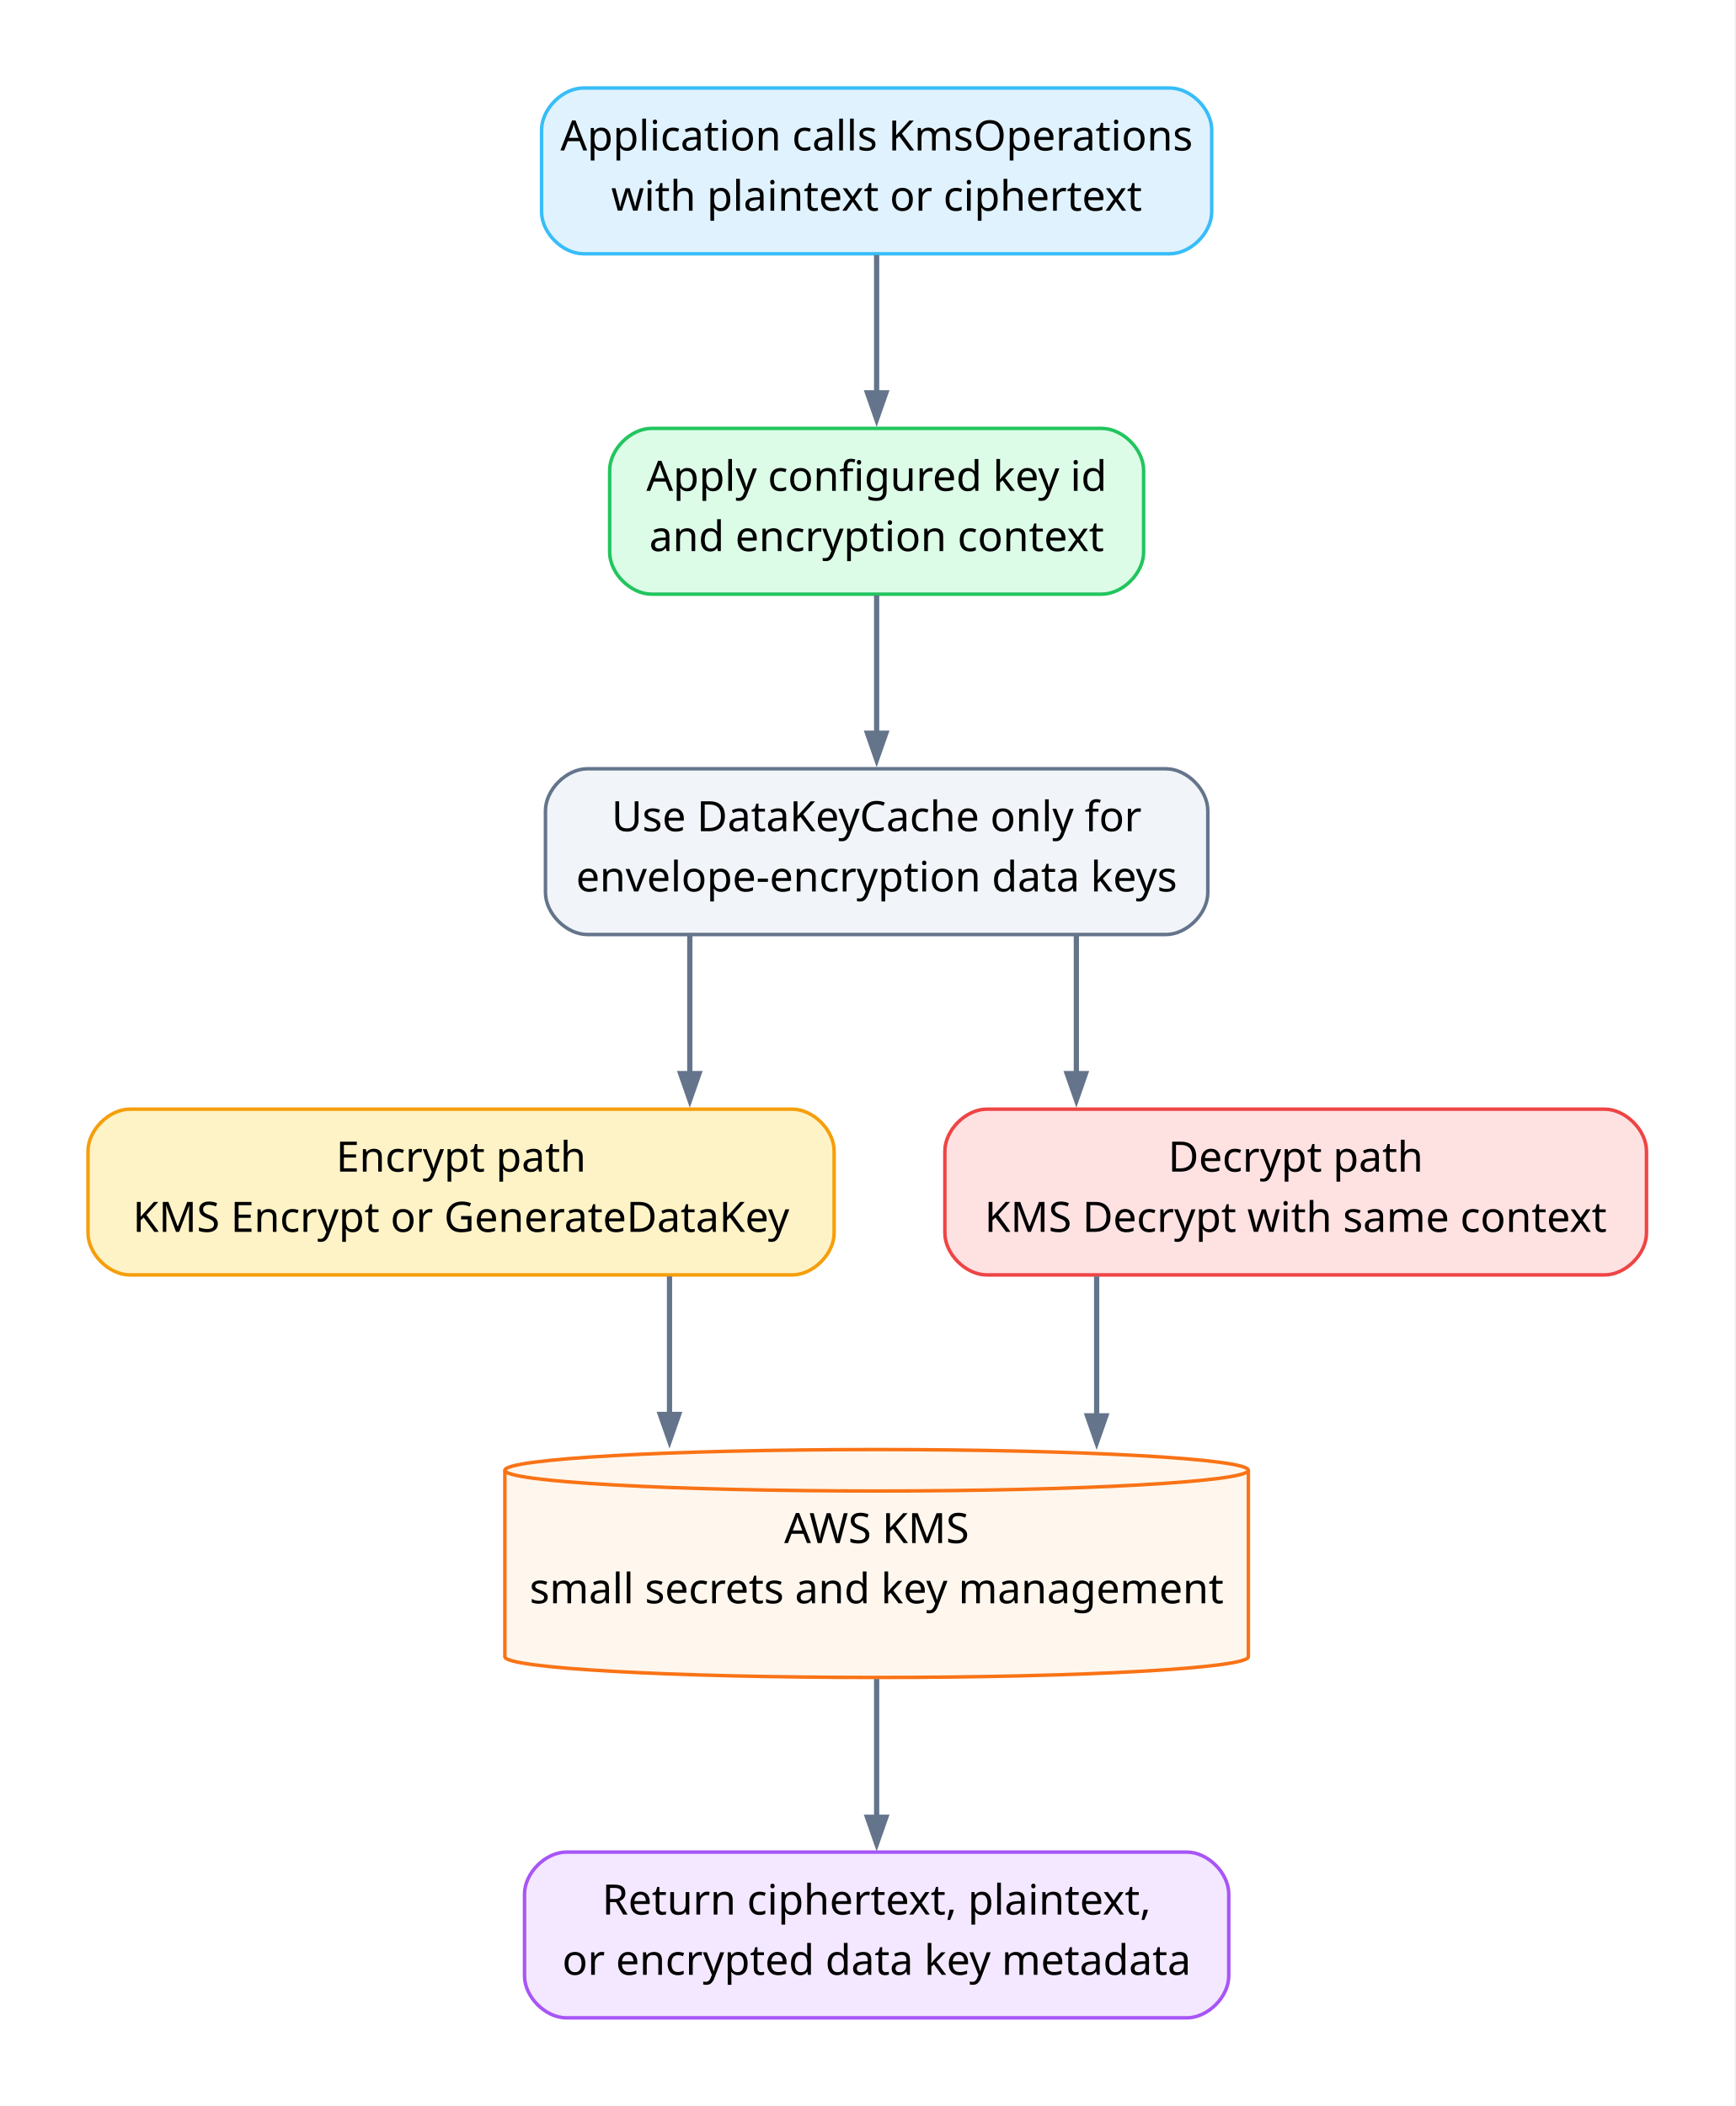
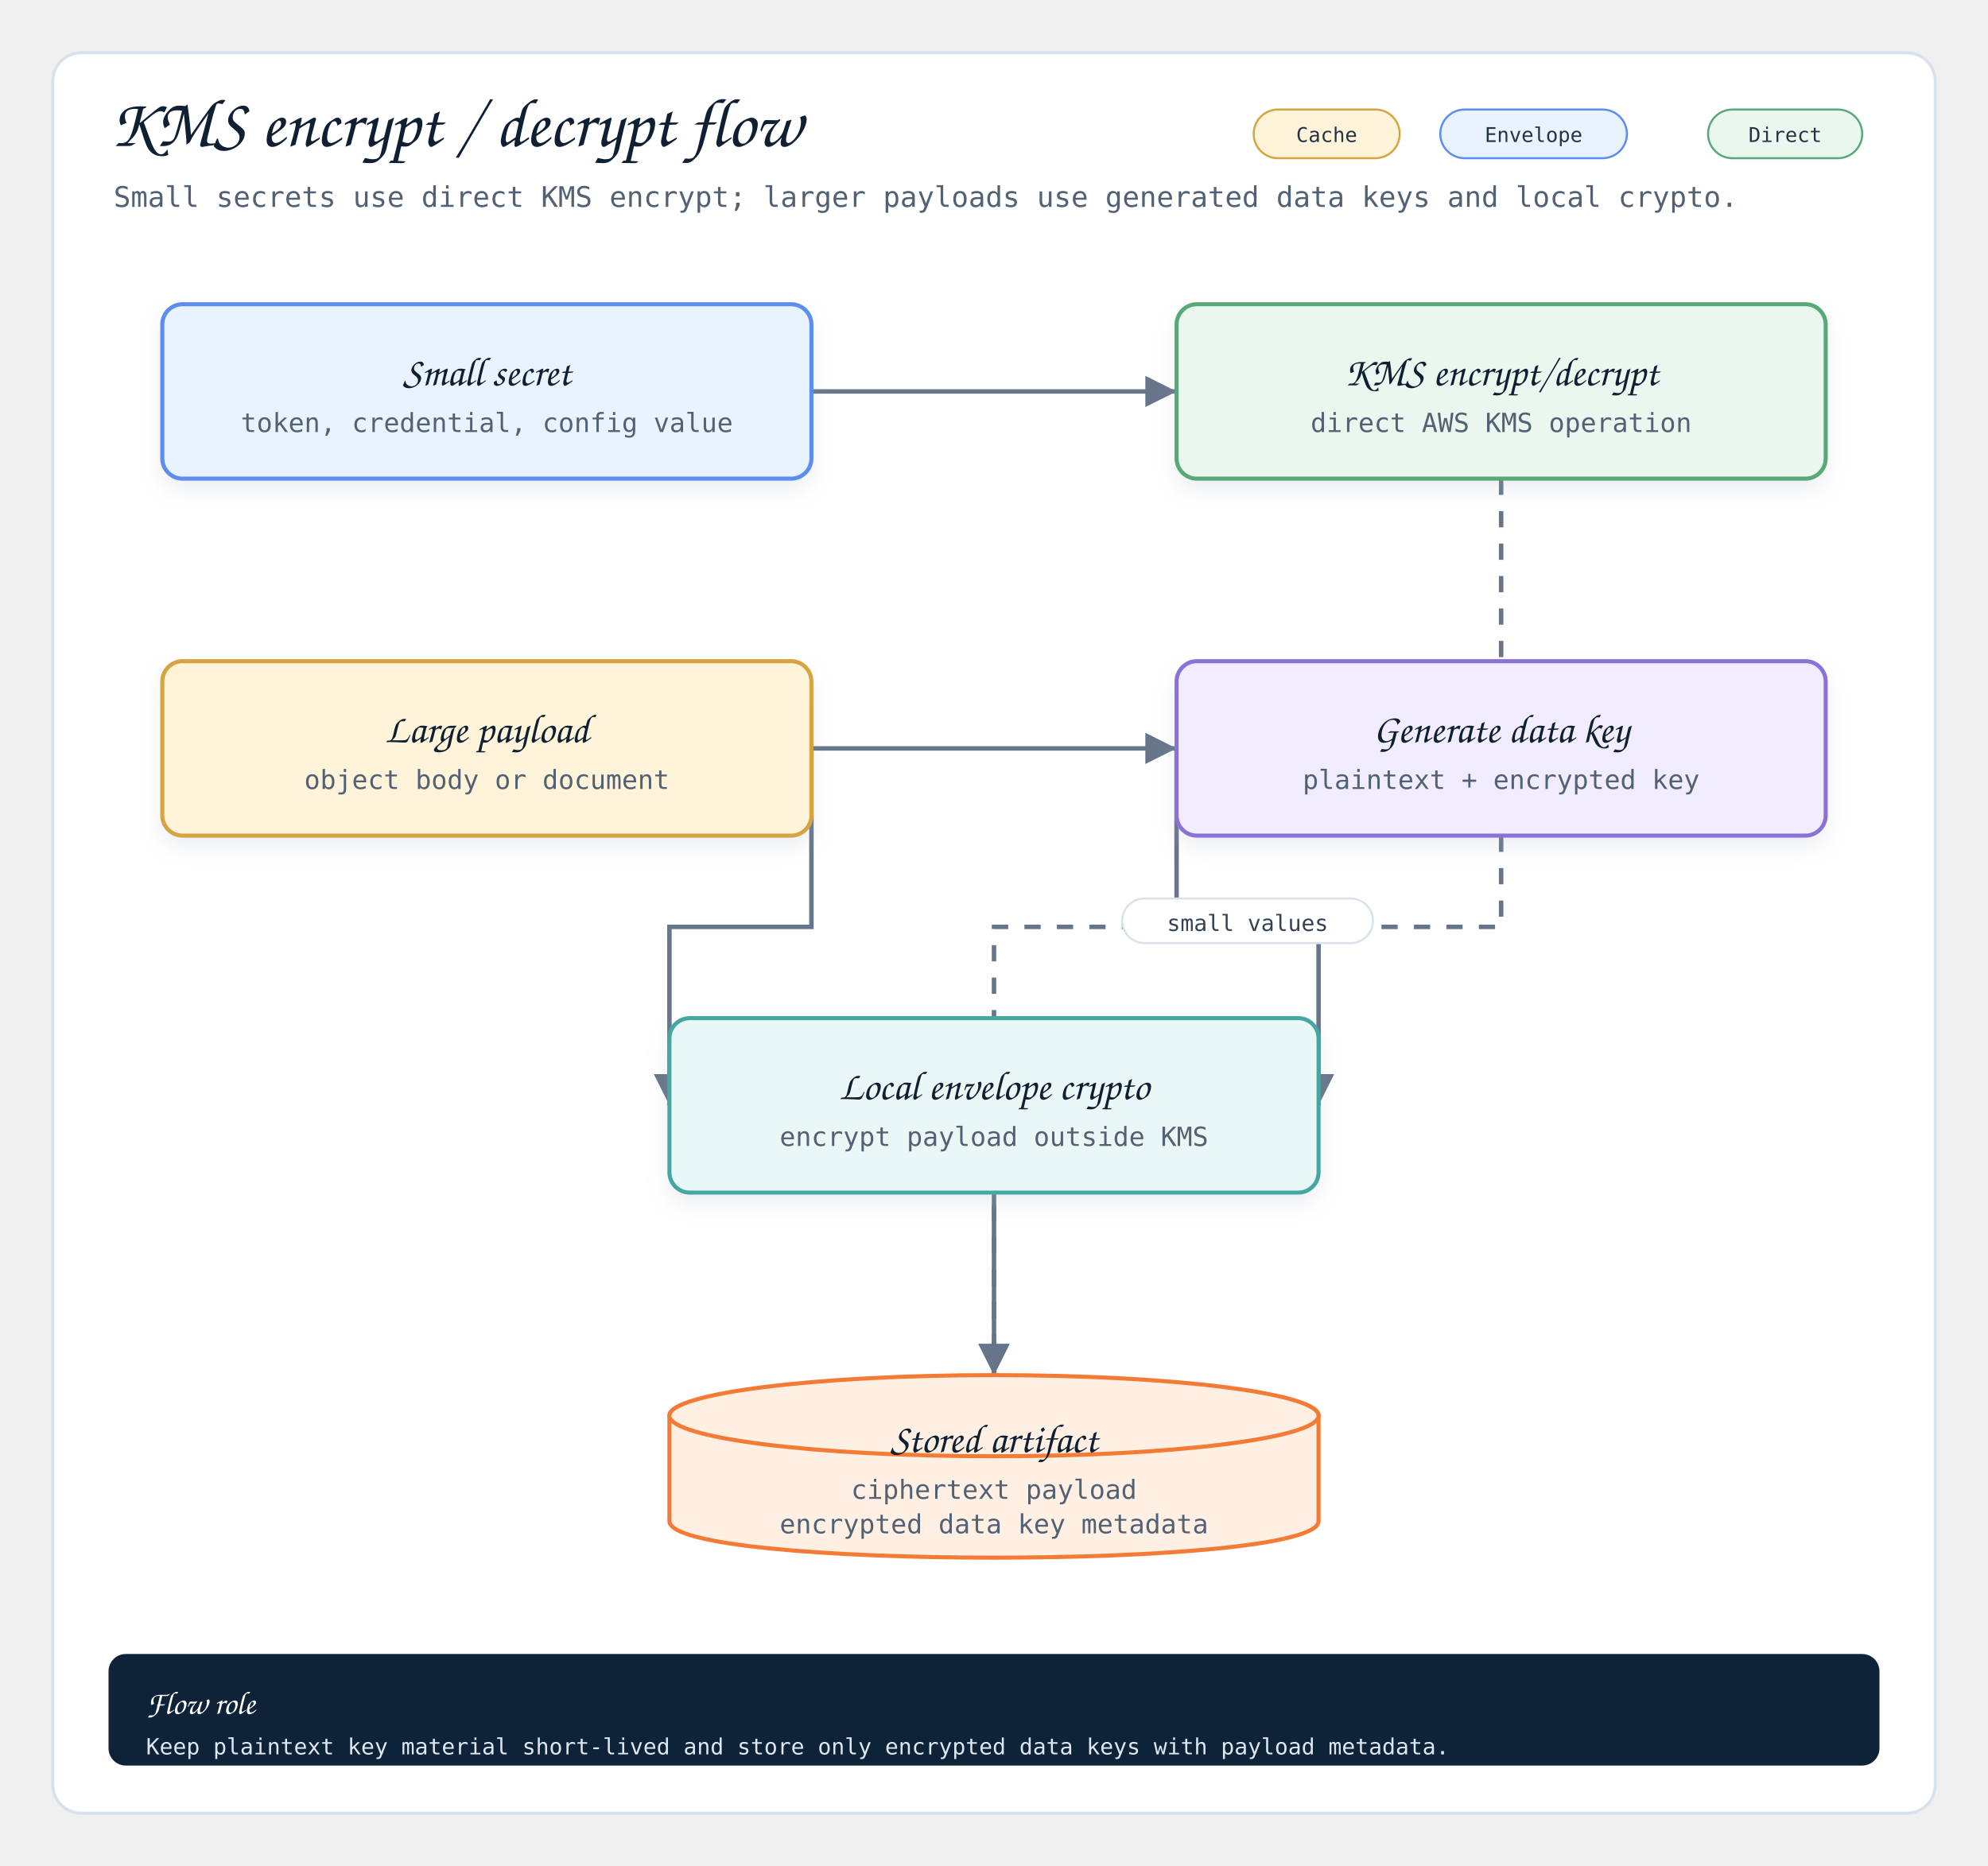
- <svg xmlns="http://www.w3.org/2000/svg" width="497pt" height="603pt" viewBox="0.00 0.00 497.00 603.00">
-   <g id="graph0" class="graph" transform="scale(1 1) rotate(0) translate(25.2 577.76)">
-     <polygon fill="#ffffff" stroke="none" points="-25.2,25.2 -25.2,-577.76 471.48,-577.76 471.48,25.2 -25.2,25.2" />
-     <g id="node1" class="node">
-       <path fill="#e0f2fe" stroke="#38bdf8" d="M309.78,-552.56C309.78,-552.56 141.88,-552.56 141.88,-552.56 135.88,-552.56 129.88,-546.56 129.88,-540.56 129.88,-540.56 129.88,-517.1 129.88,-517.1 129.88,-511.1 135.88,-505.1 141.88,-505.1 141.88,-505.1 309.78,-505.1 309.78,-505.1 315.78,-505.1 321.78,-511.1 321.78,-517.1 321.78,-517.1 321.78,-540.56 321.78,-540.56 321.78,-546.56 315.78,-552.56 309.78,-552.56" />
-       <text xml:space="preserve" text-anchor="middle" x="225.83" y="-534.68" font-family="Architects Daughter" font-size="12.00">Application calls KmsOperations</text>
-       <text xml:space="preserve" text-anchor="middle" x="225.83" y="-517.43" font-family="Architects Daughter" font-size="12.00">with plaintext or ciphertext</text>
+ <svg xmlns="http://www.w3.org/2000/svg" width="980" height="920" viewBox="0 0 980 920" role="img" aria-label="KMS encrypt / decrypt flow">
+   <defs>
+     <marker id="arrow" markerWidth="9" markerHeight="9" refX="8" refY="4.5" orient="auto" markerUnits="strokeWidth">
+       <path d="M1,1 L8,4.5 L1,8 Z" fill="#66758A" />
+     </marker>
+     <filter id="shadow" x="-10%" y="-10%" width="120%" height="130%">
+       <feDropShadow dx="0" dy="5" stdDeviation="5" flood-color="#AAB7C6" flood-opacity="0.20" />
+     </filter>
+   </defs>
+   <style>
+   svg{background:#F5F7FA}
+   .frame{fill:#FFFFFF;stroke:#D9E2EC;stroke-width:1.5}
+   .title{font-family:"Architects Daughter","Comic Sans MS",cursive;font-size:34px;fill:#102033}
+   .subtitle,.detail,.footer-detail{font-family:"Comic Mono","SFMono-Regular",Menlo,monospace;fill:#526274}
+   .subtitle{font-size:14px}
+   .card-title{font-family:"Architects Daughter","Comic Sans MS",cursive;font-size:20px;fill:#102033}
+   .detail{font-size:13px}
+   .chip{font-family:"Comic Mono","SFMono-Regular",Menlo,monospace;font-size:10px;fill:#243447}
+   .card{stroke-width:2;filter:url(#shadow)}
+   .edge{fill:none;stroke-width:2.2;marker-end:url(#arrow)}
+   .edge-label{font-family:"Comic Mono","SFMono-Regular",Menlo,monospace;font-size:11px;fill:#344456}
+   .label-bg{fill:#FFFFFF;stroke:#D9E2EC}
+   .footer{fill:#0E2238;stroke:#0E2238}
+   .footer-title{font-family:"Architects Daughter","Comic Sans MS",cursive;font-size:16px;fill:#FFFFFF}
+   .footer-detail{font-size:11px;fill:#DDE7F2}
+ </style>
+   <rect x="26" y="26" width="928" height="868" rx="14" class="frame" />
+   <text class="title" x="54" y="72">KMS encrypt / decrypt flow</text>
+   <text class="subtitle" x="56" y="102">Small secrets use direct KMS encrypt; larger payloads use generated data keys and local crypto.</text>
+   <g>
+     <rect x="842" y="54" width="76" height="24" rx="12" fill="#EAF7EF" stroke="#58A978" />
+     <text class="chip" x="880" y="70" text-anchor="middle">Direct</text>
+   </g>
+   <g>
+     <rect x="710" y="54" width="92" height="24" rx="12" fill="#E8F3FF" stroke="#5B8DEF" />
+     <text class="chip" x="756" y="70" text-anchor="middle">Envelope</text>
+   </g>
+   <g>
+     <rect x="618" y="54" width="72" height="24" rx="12" fill="#FFF3D9" stroke="#D6A441" />
+     <text class="chip" x="654" y="70" text-anchor="middle">Cache</text>
+   </g>
+   <g>
+     <g>
+       <path class="edge" d="M400 193 L490 193 L490 193 L580 193" stroke="#66758A" />
    </g>
-     <g id="node2" class="node">
-       <path fill="#dcfce7" stroke="#22c55e" d="M290.28,-455.1C290.28,-455.1 161.38,-455.1 161.38,-455.1 155.38,-455.1 149.38,-449.1 149.38,-443.1 149.38,-443.1 149.38,-419.64 149.38,-419.64 149.38,-413.64 155.38,-407.64 161.38,-407.64 161.38,-407.64 290.28,-407.64 290.28,-407.64 296.28,-407.64 302.28,-413.64 302.28,-419.64 302.28,-419.64 302.28,-443.1 302.28,-443.1 302.28,-449.1 296.28,-455.1 290.28,-455.1" />
-       <text xml:space="preserve" text-anchor="middle" x="225.83" y="-437.22" font-family="Architects Daughter" font-size="12.00">Apply configured key id</text>
-       <text xml:space="preserve" text-anchor="middle" x="225.83" y="-419.97" font-family="Architects Daughter" font-size="12.00">and encryption context</text>
+     <g>
+       <path class="edge" d="M400 369 L490 369 L490 369 L580 369" stroke="#66758A" />
    </g>
-     <g id="edge1" class="edge">
-       <path fill="none" stroke="#64748b" stroke-width="1.5" d="M225.83,-504.74C225.83,-504.74 225.83,-465.29 225.83,-465.29" />
-       <polygon fill="#64748b" stroke="#64748b" stroke-width="1.5" points="228.46,-465.29 225.83,-457.79 223.21,-465.29 228.46,-465.29" />
+     <g>
+       <path class="edge" d="M580 369 L580 457 L650 457 L650 545" stroke="#66758A" />
    </g>
-     <g id="node3" class="node">
-       <path fill="#f1f5f9" stroke="#64748b" d="M308.66,-357.64C308.66,-357.64 143,-357.64 143,-357.64 137,-357.64 131,-351.64 131,-345.64 131,-345.64 131,-322.18 131,-322.18 131,-316.18 137,-310.18 143,-310.18 143,-310.18 308.66,-310.18 308.66,-310.18 314.66,-310.18 320.66,-316.18 320.66,-322.18 320.66,-322.18 320.66,-345.64 320.66,-345.64 320.66,-351.64 314.66,-357.64 308.66,-357.64" />
-       <text xml:space="preserve" text-anchor="middle" x="225.83" y="-339.76" font-family="Architects Daughter" font-size="12.00">Use DataKeyCache only for</text>
-       <text xml:space="preserve" text-anchor="middle" x="225.83" y="-322.51" font-family="Architects Daughter" font-size="12.00">envelope-encryption data keys</text>
+     <g>
+       <path class="edge" d="M400 369 L400 457 L330 457 L330 545" stroke="#66758A" />
    </g>
-     <g id="edge2" class="edge">
-       <path fill="none" stroke="#64748b" stroke-width="1.5" d="M225.83,-407.28C225.83,-407.28 225.83,-367.83 225.83,-367.83" />
-       <polygon fill="#64748b" stroke="#64748b" stroke-width="1.5" points="228.46,-367.83 225.83,-360.33 223.21,-367.83 228.46,-367.83" />
+     <g>
+       <path class="edge" d="M490 588 L490 633 L490 633 L490 678" stroke="#66758A" />
    </g>
-     <g id="node4" class="node">
-       <path fill="#fef3c7" stroke="#f59e0b" d="M201.66,-260.18C201.66,-260.18 12,-260.18 12,-260.18 6,-260.18 0,-254.18 0,-248.18 0,-248.18 0,-224.72 0,-224.72 0,-218.72 6,-212.72 12,-212.72 12,-212.72 201.66,-212.72 201.66,-212.72 207.66,-212.72 213.66,-218.72 213.66,-224.72 213.66,-224.72 213.66,-248.18 213.66,-248.18 213.66,-254.18 207.66,-260.18 201.66,-260.18" />
-       <text xml:space="preserve" text-anchor="middle" x="106.83" y="-242.3" font-family="Architects Daughter" font-size="12.00">Encrypt path</text>
-       <text xml:space="preserve" text-anchor="middle" x="106.83" y="-225.05" font-family="Architects Daughter" font-size="12.00">KMS Encrypt or GenerateDataKey</text>
-     </g>
-     <g id="edge3" class="edge">
-       <path fill="none" stroke="#64748b" stroke-width="1.5" d="M172.33,-309.82C172.33,-309.82 172.33,-270.37 172.33,-270.37" />
-       <polygon fill="#64748b" stroke="#64748b" stroke-width="1.5" points="174.96,-270.37 172.33,-262.87 169.71,-270.37 174.96,-270.37" />
-     </g>
-     <g id="node5" class="node">
-       <path fill="#fee2e2" stroke="#ef4444" d="M434.28,-260.18C434.28,-260.18 257.38,-260.18 257.38,-260.18 251.37,-260.18 245.37,-254.18 245.37,-248.18 245.37,-248.18 245.37,-224.72 245.37,-224.72 245.37,-218.72 251.37,-212.72 257.37,-212.72 257.37,-212.72 434.28,-212.72 434.28,-212.72 440.28,-212.72 446.28,-218.72 446.28,-224.72 446.28,-224.72 446.28,-248.18 446.28,-248.18 446.28,-254.18 440.28,-260.18 434.28,-260.18" />
-       <text xml:space="preserve" text-anchor="middle" x="345.83" y="-242.3" font-family="Architects Daughter" font-size="12.00">Decrypt path</text>
-       <text xml:space="preserve" text-anchor="middle" x="345.83" y="-225.05" font-family="Architects Daughter" font-size="12.00">KMS Decrypt with same context</text>
-     </g>
-     <g id="edge4" class="edge">
-       <path fill="none" stroke="#64748b" stroke-width="1.5" d="M283.02,-309.82C283.02,-309.82 283.02,-270.37 283.02,-270.37" />
-       <polygon fill="#64748b" stroke="#64748b" stroke-width="1.5" points="285.64,-270.37 283.02,-262.87 280.39,-270.37 285.64,-270.37" />
-     </g>
-     <g id="node7" class="node">
-       <path fill="#fff7ed" stroke="#f97316" d="M332.28,-156.78C332.28,-160.06 284.57,-162.72 225.83,-162.72 167.09,-162.72 119.37,-160.06 119.37,-156.78 119.37,-156.78 119.37,-103.39 119.37,-103.39 119.37,-100.12 167.09,-97.46 225.83,-97.46 284.57,-97.46 332.28,-100.12 332.28,-103.39 332.28,-103.39 332.28,-156.78 332.28,-156.78" />
-       <path fill="none" stroke="#f97316" d="M332.28,-156.78C332.28,-153.51 284.57,-150.85 225.83,-150.85 167.09,-150.85 119.37,-153.51 119.37,-156.78" />
-       <text xml:space="preserve" text-anchor="middle" x="225.83" y="-135.94" font-family="Architects Daughter" font-size="12.00">AWS KMS</text>
-       <text xml:space="preserve" text-anchor="middle" x="225.83" y="-118.69" font-family="Architects Daughter" font-size="12.00">small secrets and key management</text>
-     </g>
-     <g id="edge5" class="edge">
-       <path fill="none" stroke="#64748b" stroke-width="1.5" d="M166.52,-212.31C166.52,-212.31 166.52,-172.77 166.52,-172.77" />
-       <polygon fill="#64748b" stroke="#64748b" stroke-width="1.5" points="169.14,-172.77 166.52,-165.27 163.89,-172.77 169.14,-172.77" />
-     </g>
-     <g id="edge6" class="edge">
-       <path fill="none" stroke="#64748b" stroke-width="1.5" d="M288.83,-212.31C288.83,-212.31 288.83,-172.37 288.83,-172.37" />
-       <polygon fill="#64748b" stroke="#64748b" stroke-width="1.5" points="291.46,-172.37 288.83,-164.87 286.21,-172.37 291.46,-172.37" />
-     </g>
-     <g id="node6" class="node">
-       <path fill="#f3e8ff" stroke="#a855f7" d="M314.66,-47.46C314.66,-47.46 137,-47.46 137,-47.46 131,-47.46 125,-41.46 125,-35.46 125,-35.46 125,-12 125,-12 125,-6 131,0 137,0 137,0 314.66,0 314.66,0 320.66,0 326.66,-6 326.66,-12 326.66,-12 326.66,-35.46 326.66,-35.46 326.66,-41.46 320.66,-47.46 314.66,-47.46" />
-       <text xml:space="preserve" text-anchor="middle" x="225.83" y="-29.58" font-family="Architects Daughter" font-size="12.00">Return ciphertext, plaintext,</text>
-       <text xml:space="preserve" text-anchor="middle" x="225.83" y="-12.33" font-family="Architects Daughter" font-size="12.00">or encrypted data key metadata</text>
-     </g>
-     <g id="edge7" class="edge">
-       <path fill="none" stroke="#64748b" stroke-width="1.5" d="M225.83,-97.02C225.83,-97.02 225.83,-57.43 225.83,-57.43" />
-       <polygon fill="#64748b" stroke="#64748b" stroke-width="1.5" points="228.46,-57.43 225.83,-49.93 223.21,-57.43 228.46,-57.43" />
+     <g>
+       <path class="edge" d="M740 236 L740 457 L490 457 L490 678" stroke="#66758A" stroke-dasharray="8 8" />
+       <rect class="label-bg" x="553.2" y="443" width="123.6" height="22" rx="11" />
+       <text class="edge-label" x="615" y="459" text-anchor="middle">small values</text>
    </g>
  </g>
+   <g id="secret">
+     <rect class="card" x="80" y="150" width="320" height="86" rx="10" fill="#E8F3FF" stroke="#5B8DEF" />
+     <text class="card-title" x="240" y="190" text-anchor="middle">Small secret</text>
+     <text class="detail" x="240" y="213" text-anchor="middle">token, credential, config value</text>
+   </g>
+   <g id="direct">
+     <rect class="card" x="580" y="150" width="320" height="86" rx="10" fill="#EAF7EF" stroke="#58A978" />
+     <text class="card-title" x="740" y="190" text-anchor="middle">KMS encrypt/decrypt</text>
+     <text class="detail" x="740" y="213" text-anchor="middle">direct AWS KMS operation</text>
+   </g>
+   <g id="payload">
+     <rect class="card" x="80" y="326" width="320" height="86" rx="10" fill="#FFF3D9" stroke="#D6A441" />
+     <text class="card-title" x="240" y="366" text-anchor="middle">Large payload</text>
+     <text class="detail" x="240" y="389" text-anchor="middle">object body or document</text>
+   </g>
+   <g id="dataKey">
+     <rect class="card" x="580" y="326" width="320" height="86" rx="10" fill="#F1ECFF" stroke="#8A72D6" />
+     <text class="card-title" x="740" y="366" text-anchor="middle">Generate data key</text>
+     <text class="detail" x="740" y="389" text-anchor="middle">plaintext + encrypted key</text>
+   </g>
+   <g id="local">
+     <rect class="card" x="330" y="502" width="320" height="86" rx="10" fill="#E9F7F6" stroke="#45A7A1" />
+     <text class="card-title" x="490" y="542" text-anchor="middle">Local envelope crypto</text>
+     <text class="detail" x="490" y="565" text-anchor="middle">encrypt payload outside KMS</text>
+   </g>
+   <g id="store">
+     <path d="M330 698 C330 674,650 674,650 698 L650 750 C650 774,330 774,330 750 Z" fill="#FFF0E3" stroke="#F47B36" stroke-width="2" />
+     <ellipse cx="490" cy="698" rx="160" ry="20" fill="#FFF0E3" stroke="#F47B36" stroke-width="2" />
+     <text class="card-title" x="490" y="716" text-anchor="middle">Stored artifact</text>
+     <text class="detail" x="490" y="739" text-anchor="middle">ciphertext payload</text>
+     <text class="detail" x="490" y="756" text-anchor="middle">encrypted data key metadata</text>
+   </g>
+   <rect class="footer" x="54" y="816" width="872" height="54" rx="8" />
+   <text class="footer-title" x="72" y="845">Flow role</text>
+   <text class="footer-detail" x="72" y="865">Keep plaintext key material short-lived and store only encrypted data keys with payload metadata.</text>
</svg>
